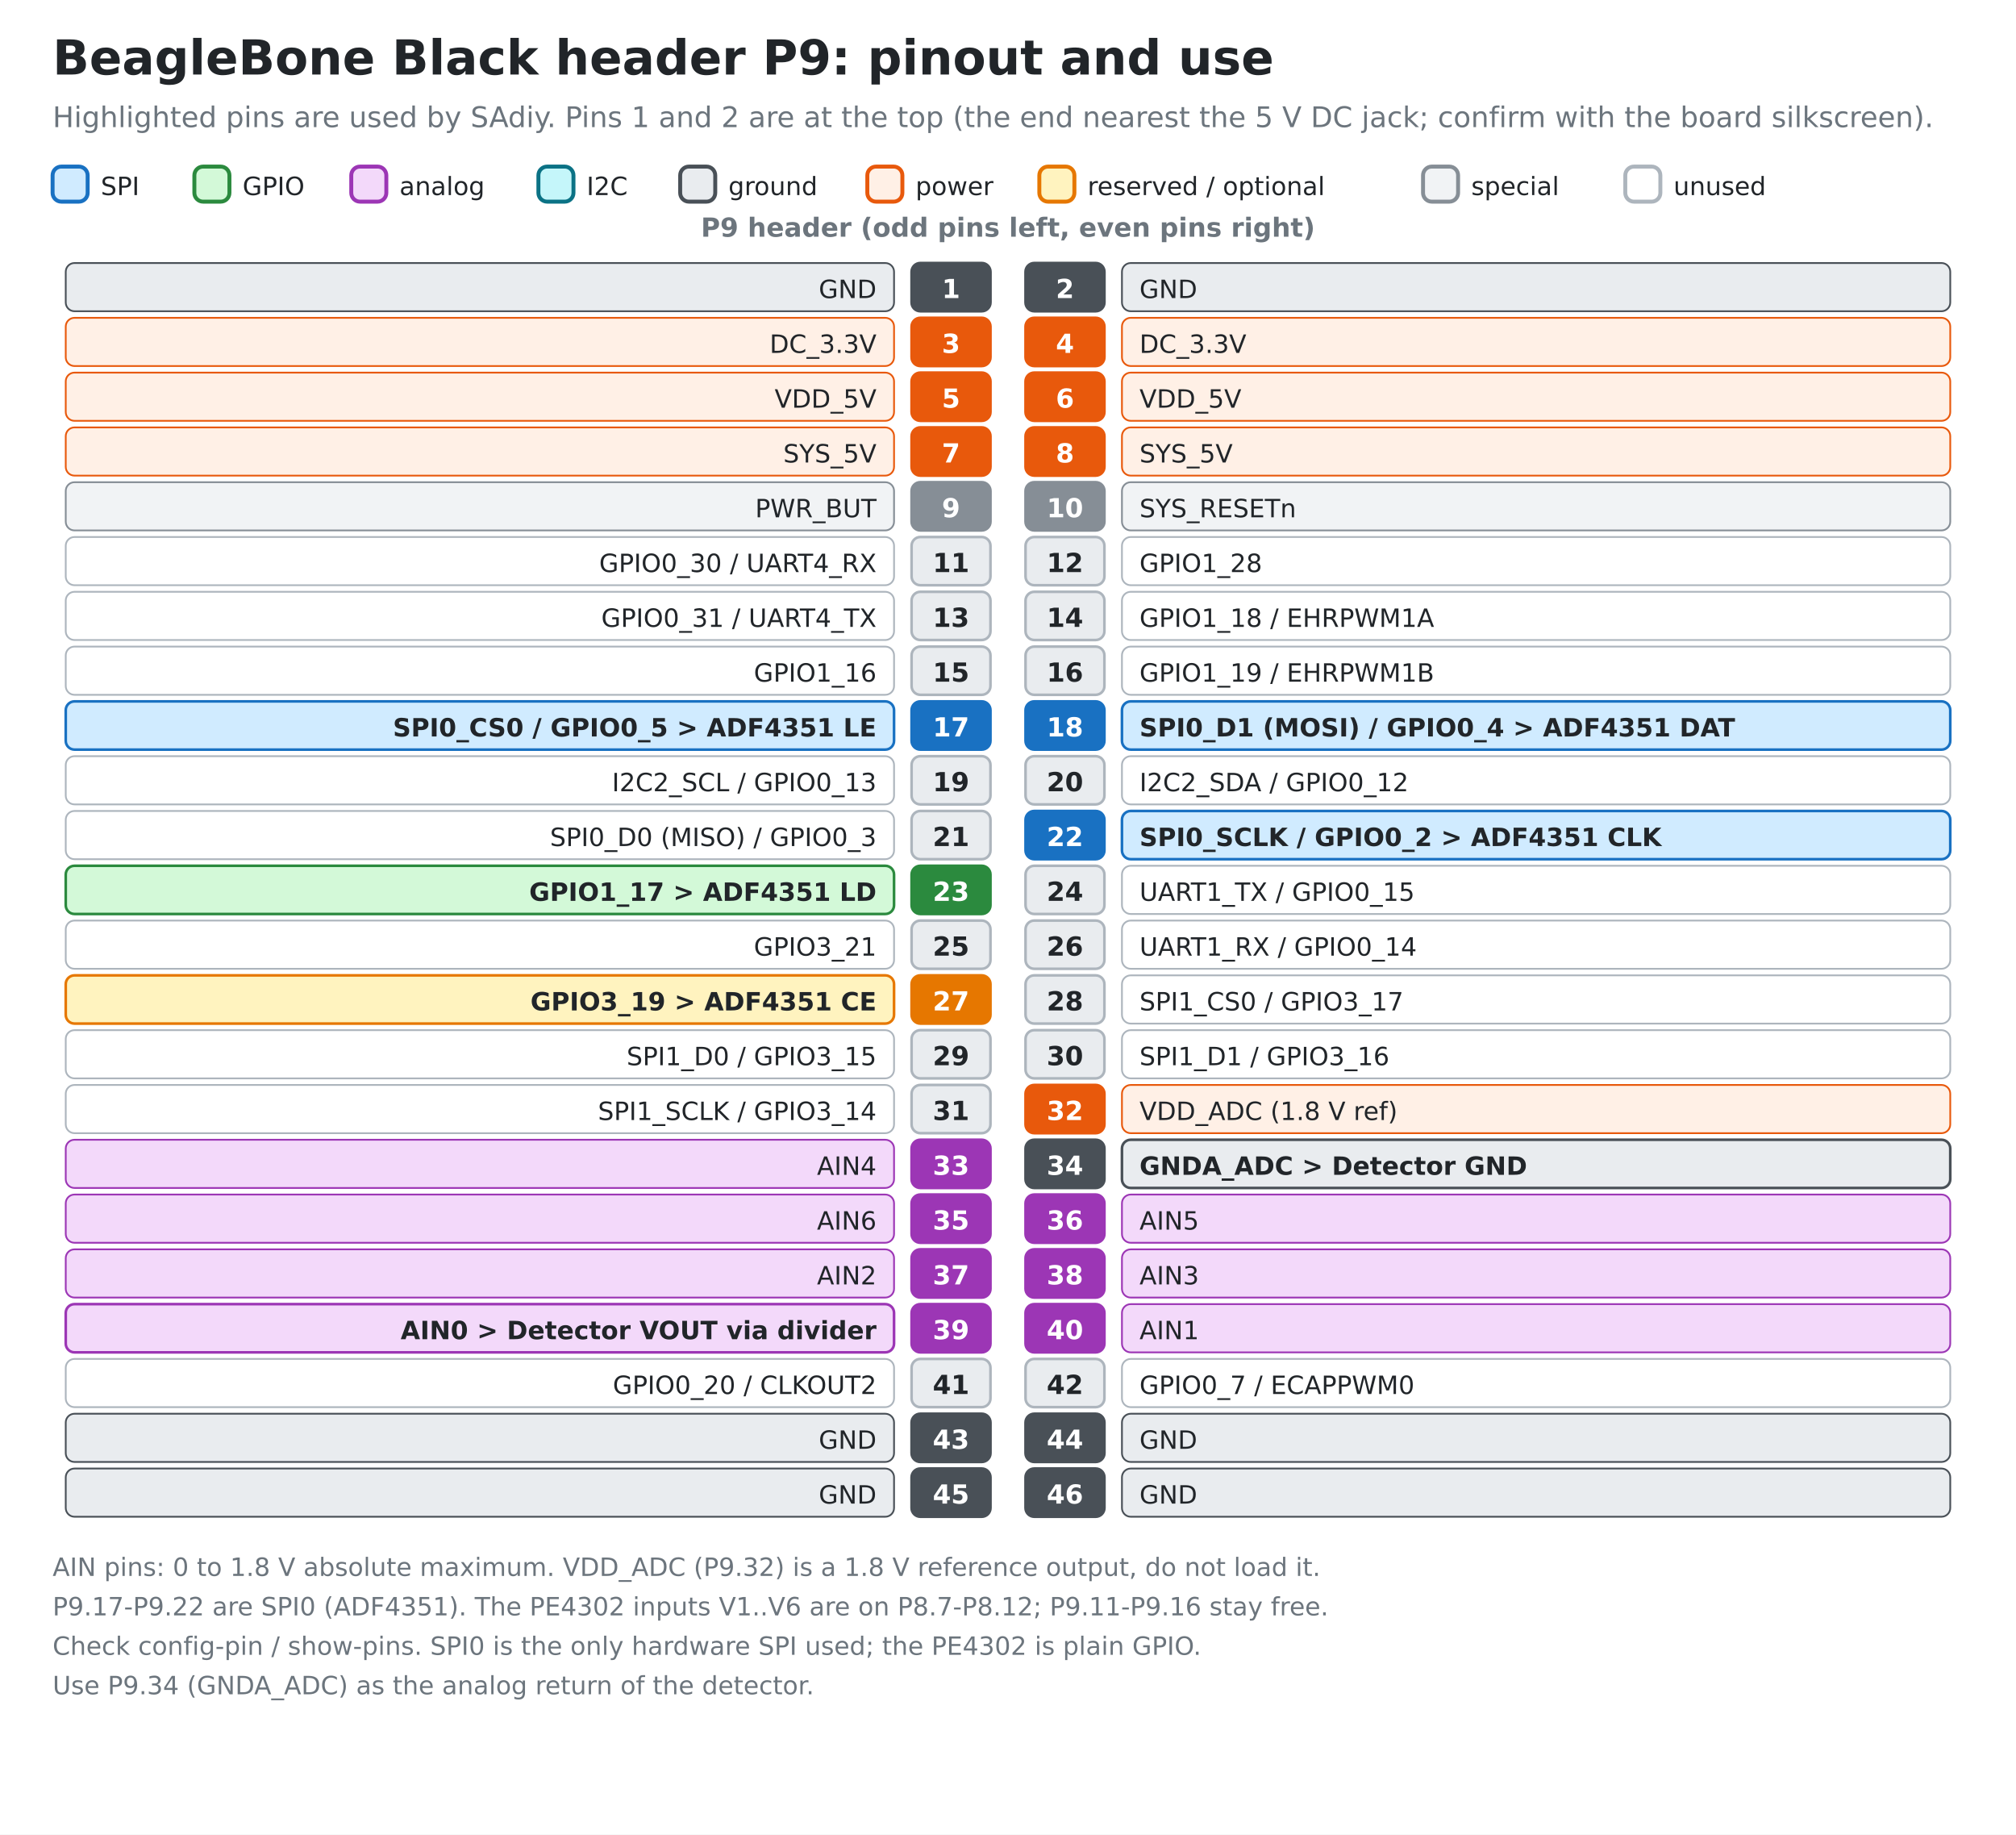
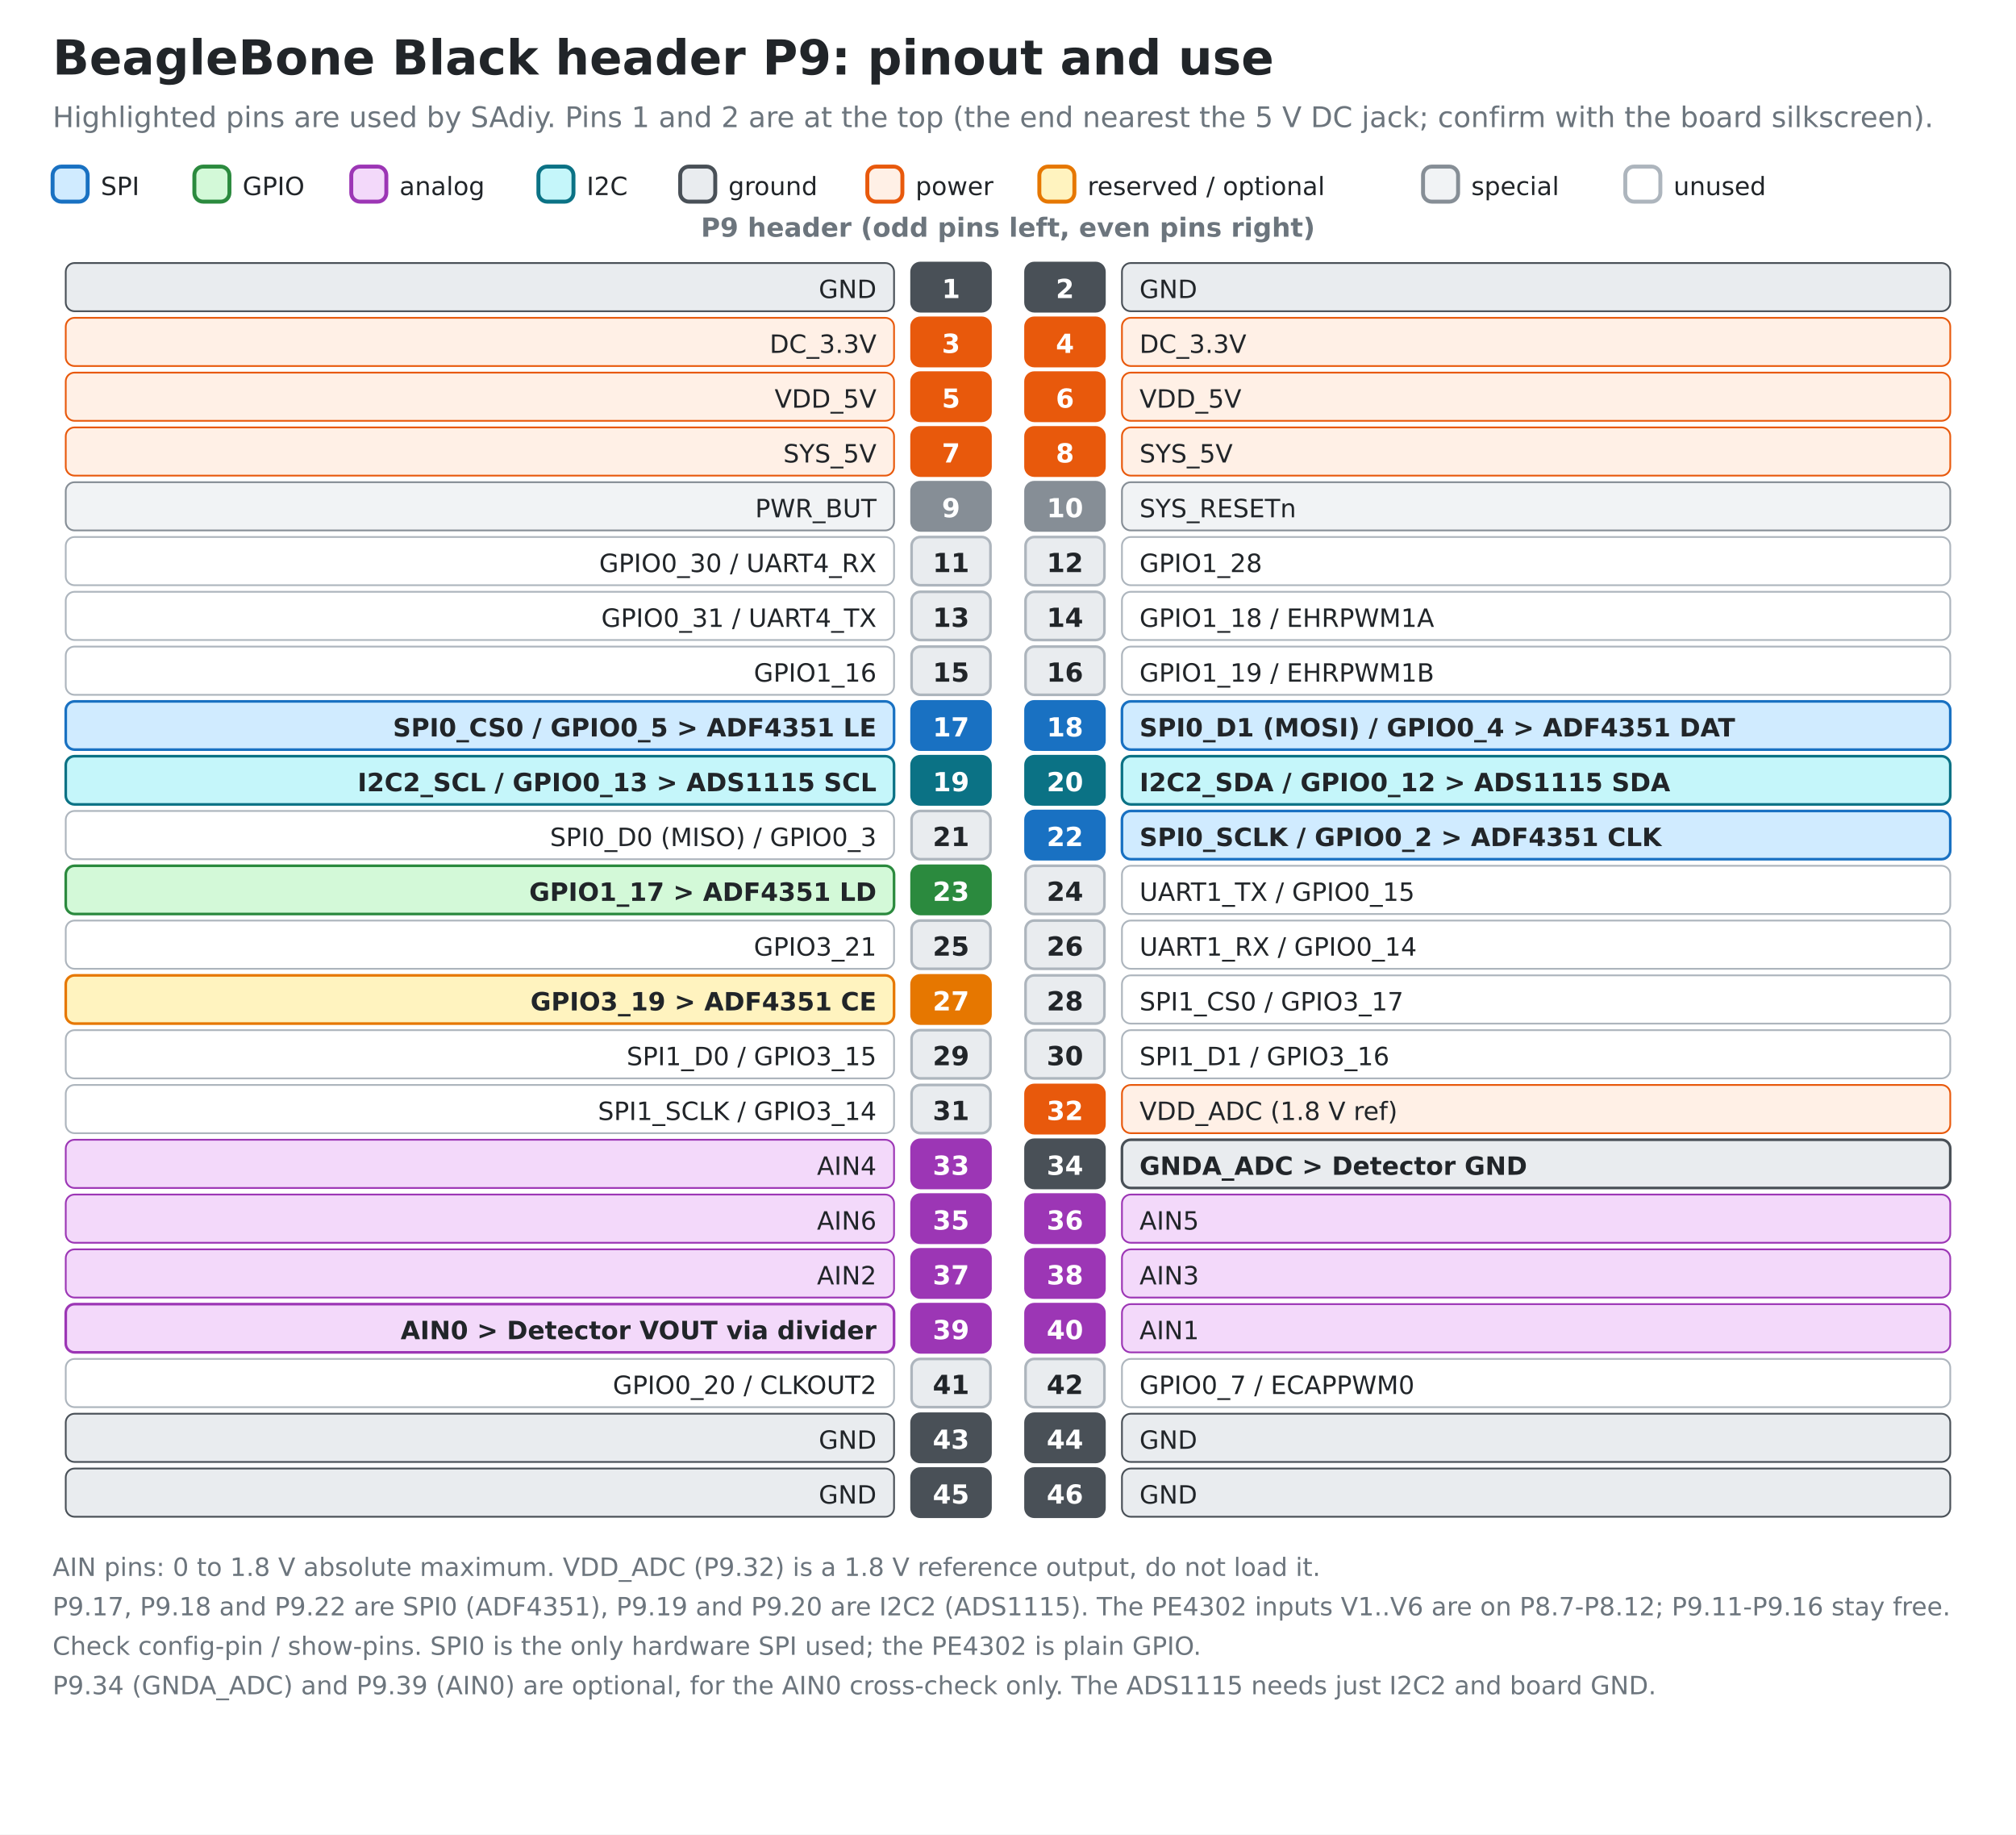
<svg xmlns="http://www.w3.org/2000/svg" width="920" height="837" viewBox="0 0 920 837">
  <defs />
  <rect x="0" y="0" width="920" height="837" fill="#ffffff" />
  <text x="24.0" y="34.0" font-family="DejaVu Sans, Arial, Helvetica, sans-serif" font-size="22" text-anchor="start" font-weight="bold" fill="#212529">BeagleBone Black header P9: pinout and use</text>
  <text x="24.0" y="58.0" font-family="DejaVu Sans, Arial, Helvetica, sans-serif" font-size="13" text-anchor="start" font-weight="normal" fill="#6c757d">Highlighted pins are used by SAdiy. Pins 1 and 2 are at the top (the end nearest the 5 V DC jack; confirm with the board silkscreen).</text>
  <rect x="24.0" y="76.0" width="16.0" height="16.0" rx="4" fill="#d0ebff" stroke="#1971c2" stroke-width="1.8" />
  <text x="46.0" y="89.0" font-family="DejaVu Sans, Arial, Helvetica, sans-serif" font-size="11.5" text-anchor="start" font-weight="normal" fill="#212529">SPI</text>
  <rect x="88.7" y="76.0" width="16.0" height="16.0" rx="4" fill="#d3f9d8" stroke="#2b8a3e" stroke-width="1.8" />
  <text x="110.7" y="89.0" font-family="DejaVu Sans, Arial, Helvetica, sans-serif" font-size="11.5" text-anchor="start" font-weight="normal" fill="#212529">GPIO</text>
  <rect x="160.3" y="76.0" width="16.0" height="16.0" rx="4" fill="#f3d9fa" stroke="#9c36b5" stroke-width="1.8" />
  <text x="182.3" y="89.0" font-family="DejaVu Sans, Arial, Helvetica, sans-serif" font-size="11.5" text-anchor="start" font-weight="normal" fill="#212529">analog</text>
  <rect x="245.7" y="76.0" width="16.0" height="16.0" rx="4" fill="#c5f6fa" stroke="#0b7285" stroke-width="1.8" />
  <text x="267.7" y="89.0" font-family="DejaVu Sans, Arial, Helvetica, sans-serif" font-size="11.5" text-anchor="start" font-weight="normal" fill="#212529">I2C</text>
  <rect x="310.4" y="76.0" width="16.0" height="16.0" rx="4" fill="#e9ecef" stroke="#495057" stroke-width="1.8" />
  <text x="332.4" y="89.0" font-family="DejaVu Sans, Arial, Helvetica, sans-serif" font-size="11.5" text-anchor="start" font-weight="normal" fill="#212529">ground</text>
  <rect x="395.8" y="76.0" width="16.0" height="16.0" rx="4" fill="#fff0e6" stroke="#e8590c" stroke-width="1.8" />
  <text x="417.8" y="89.0" font-family="DejaVu Sans, Arial, Helvetica, sans-serif" font-size="11.5" text-anchor="start" font-weight="normal" fill="#212529">power</text>
  <rect x="474.3" y="76.0" width="16.0" height="16.0" rx="4" fill="#fff3bf" stroke="#e67700" stroke-width="1.8" />
  <text x="496.3" y="89.0" font-family="DejaVu Sans, Arial, Helvetica, sans-serif" font-size="11.5" text-anchor="start" font-weight="normal" fill="#212529">reserved / optional</text>
  <rect x="649.4" y="76.0" width="16.0" height="16.0" rx="4" fill="#f1f3f5" stroke="#868e96" stroke-width="1.8" />
  <text x="671.4" y="89.0" font-family="DejaVu Sans, Arial, Helvetica, sans-serif" font-size="11.5" text-anchor="start" font-weight="normal" fill="#212529">special</text>
  <rect x="741.7" y="76.0" width="16.0" height="16.0" rx="4" fill="#ffffff" stroke="#adb5bd" stroke-width="1.8" />
  <text x="763.7" y="89.0" font-family="DejaVu Sans, Arial, Helvetica, sans-serif" font-size="11.5" text-anchor="start" font-weight="normal" fill="#212529">unused</text>
  <text x="460.0" y="108.0" font-family="DejaVu Sans, Arial, Helvetica, sans-serif" font-size="12" text-anchor="middle" font-weight="bold" fill="#6c757d">P9 header (odd pins left, even pins right)</text>
  <rect x="416.0" y="120.0" width="36.0" height="22.0" rx="4" fill="#495057" stroke="#495057" stroke-width="1.2" />
  <text x="434.0" y="136.0" font-family="DejaVu Sans, Arial, Helvetica, sans-serif" font-size="12" text-anchor="middle" font-weight="bold" fill="#ffffff">1</text>
  <rect x="30.0" y="120.0" width="378.0" height="22.0" rx="4" fill="#e9ecef" stroke="#495057" stroke-width="0.8" />
  <text x="400.0" y="136.0" font-family="DejaVu Sans, Arial, Helvetica, sans-serif" font-size="11.5" text-anchor="end" font-weight="normal" fill="#212529">GND</text>
  <rect x="468.0" y="120.0" width="36.0" height="22.0" rx="4" fill="#495057" stroke="#495057" stroke-width="1.2" />
  <text x="486.0" y="136.0" font-family="DejaVu Sans, Arial, Helvetica, sans-serif" font-size="12" text-anchor="middle" font-weight="bold" fill="#ffffff">2</text>
  <rect x="512.0" y="120.0" width="378.0" height="22.0" rx="4" fill="#e9ecef" stroke="#495057" stroke-width="0.8" />
  <text x="520.0" y="136.0" font-family="DejaVu Sans, Arial, Helvetica, sans-serif" font-size="11.5" text-anchor="start" font-weight="normal" fill="#212529">GND</text>
  <rect x="416.0" y="145.0" width="36.0" height="22.0" rx="4" fill="#e8590c" stroke="#e8590c" stroke-width="1.2" />
  <text x="434.0" y="161.0" font-family="DejaVu Sans, Arial, Helvetica, sans-serif" font-size="12" text-anchor="middle" font-weight="bold" fill="#ffffff">3</text>
  <rect x="30.0" y="145.0" width="378.0" height="22.0" rx="4" fill="#fff0e6" stroke="#e8590c" stroke-width="0.8" />
  <text x="400.0" y="161.0" font-family="DejaVu Sans, Arial, Helvetica, sans-serif" font-size="11.5" text-anchor="end" font-weight="normal" fill="#212529">DC_3.3V</text>
  <rect x="468.0" y="145.0" width="36.0" height="22.0" rx="4" fill="#e8590c" stroke="#e8590c" stroke-width="1.2" />
  <text x="486.0" y="161.0" font-family="DejaVu Sans, Arial, Helvetica, sans-serif" font-size="12" text-anchor="middle" font-weight="bold" fill="#ffffff">4</text>
  <rect x="512.0" y="145.0" width="378.0" height="22.0" rx="4" fill="#fff0e6" stroke="#e8590c" stroke-width="0.8" />
  <text x="520.0" y="161.0" font-family="DejaVu Sans, Arial, Helvetica, sans-serif" font-size="11.5" text-anchor="start" font-weight="normal" fill="#212529">DC_3.3V</text>
  <rect x="416.0" y="170.0" width="36.0" height="22.0" rx="4" fill="#e8590c" stroke="#e8590c" stroke-width="1.2" />
  <text x="434.0" y="186.0" font-family="DejaVu Sans, Arial, Helvetica, sans-serif" font-size="12" text-anchor="middle" font-weight="bold" fill="#ffffff">5</text>
  <rect x="30.0" y="170.0" width="378.0" height="22.0" rx="4" fill="#fff0e6" stroke="#e8590c" stroke-width="0.8" />
  <text x="400.0" y="186.0" font-family="DejaVu Sans, Arial, Helvetica, sans-serif" font-size="11.5" text-anchor="end" font-weight="normal" fill="#212529">VDD_5V</text>
  <rect x="468.0" y="170.0" width="36.0" height="22.0" rx="4" fill="#e8590c" stroke="#e8590c" stroke-width="1.2" />
  <text x="486.0" y="186.0" font-family="DejaVu Sans, Arial, Helvetica, sans-serif" font-size="12" text-anchor="middle" font-weight="bold" fill="#ffffff">6</text>
  <rect x="512.0" y="170.0" width="378.0" height="22.0" rx="4" fill="#fff0e6" stroke="#e8590c" stroke-width="0.8" />
  <text x="520.0" y="186.0" font-family="DejaVu Sans, Arial, Helvetica, sans-serif" font-size="11.5" text-anchor="start" font-weight="normal" fill="#212529">VDD_5V</text>
  <rect x="416.0" y="195.0" width="36.0" height="22.0" rx="4" fill="#e8590c" stroke="#e8590c" stroke-width="1.2" />
  <text x="434.0" y="211.0" font-family="DejaVu Sans, Arial, Helvetica, sans-serif" font-size="12" text-anchor="middle" font-weight="bold" fill="#ffffff">7</text>
  <rect x="30.0" y="195.0" width="378.0" height="22.0" rx="4" fill="#fff0e6" stroke="#e8590c" stroke-width="0.8" />
  <text x="400.0" y="211.0" font-family="DejaVu Sans, Arial, Helvetica, sans-serif" font-size="11.5" text-anchor="end" font-weight="normal" fill="#212529">SYS_5V</text>
  <rect x="468.0" y="195.0" width="36.0" height="22.0" rx="4" fill="#e8590c" stroke="#e8590c" stroke-width="1.2" />
  <text x="486.0" y="211.0" font-family="DejaVu Sans, Arial, Helvetica, sans-serif" font-size="12" text-anchor="middle" font-weight="bold" fill="#ffffff">8</text>
  <rect x="512.0" y="195.0" width="378.0" height="22.0" rx="4" fill="#fff0e6" stroke="#e8590c" stroke-width="0.8" />
  <text x="520.0" y="211.0" font-family="DejaVu Sans, Arial, Helvetica, sans-serif" font-size="11.5" text-anchor="start" font-weight="normal" fill="#212529">SYS_5V</text>
  <rect x="416.0" y="220.0" width="36.0" height="22.0" rx="4" fill="#868e96" stroke="#868e96" stroke-width="1.2" />
  <text x="434.0" y="236.0" font-family="DejaVu Sans, Arial, Helvetica, sans-serif" font-size="12" text-anchor="middle" font-weight="bold" fill="#ffffff">9</text>
  <rect x="30.0" y="220.0" width="378.0" height="22.0" rx="4" fill="#f1f3f5" stroke="#868e96" stroke-width="0.8" />
  <text x="400.0" y="236.0" font-family="DejaVu Sans, Arial, Helvetica, sans-serif" font-size="11.5" text-anchor="end" font-weight="normal" fill="#212529">PWR_BUT</text>
  <rect x="468.0" y="220.0" width="36.0" height="22.0" rx="4" fill="#868e96" stroke="#868e96" stroke-width="1.2" />
  <text x="486.0" y="236.0" font-family="DejaVu Sans, Arial, Helvetica, sans-serif" font-size="12" text-anchor="middle" font-weight="bold" fill="#ffffff">10</text>
  <rect x="512.0" y="220.0" width="378.0" height="22.0" rx="4" fill="#f1f3f5" stroke="#868e96" stroke-width="0.8" />
  <text x="520.0" y="236.0" font-family="DejaVu Sans, Arial, Helvetica, sans-serif" font-size="11.5" text-anchor="start" font-weight="normal" fill="#212529">SYS_RESETn</text>
  <rect x="416.0" y="245.0" width="36.0" height="22.0" rx="4" fill="#e9ecef" stroke="#adb5bd" stroke-width="1.2" />
  <text x="434.0" y="261.0" font-family="DejaVu Sans, Arial, Helvetica, sans-serif" font-size="12" text-anchor="middle" font-weight="bold" fill="#212529">11</text>
  <rect x="30.0" y="245.0" width="378.0" height="22.0" rx="4" fill="#ffffff" stroke="#adb5bd" stroke-width="0.8" />
  <text x="400.0" y="261.0" font-family="DejaVu Sans, Arial, Helvetica, sans-serif" font-size="11.5" text-anchor="end" font-weight="normal" fill="#212529">GPIO0_30 / UART4_RX</text>
  <rect x="468.0" y="245.0" width="36.0" height="22.0" rx="4" fill="#e9ecef" stroke="#adb5bd" stroke-width="1.2" />
  <text x="486.0" y="261.0" font-family="DejaVu Sans, Arial, Helvetica, sans-serif" font-size="12" text-anchor="middle" font-weight="bold" fill="#212529">12</text>
  <rect x="512.0" y="245.0" width="378.0" height="22.0" rx="4" fill="#ffffff" stroke="#adb5bd" stroke-width="0.8" />
  <text x="520.0" y="261.0" font-family="DejaVu Sans, Arial, Helvetica, sans-serif" font-size="11.5" text-anchor="start" font-weight="normal" fill="#212529">GPIO1_28</text>
  <rect x="416.0" y="270.0" width="36.0" height="22.0" rx="4" fill="#e9ecef" stroke="#adb5bd" stroke-width="1.2" />
  <text x="434.0" y="286.0" font-family="DejaVu Sans, Arial, Helvetica, sans-serif" font-size="12" text-anchor="middle" font-weight="bold" fill="#212529">13</text>
  <rect x="30.0" y="270.0" width="378.0" height="22.0" rx="4" fill="#ffffff" stroke="#adb5bd" stroke-width="0.8" />
  <text x="400.0" y="286.0" font-family="DejaVu Sans, Arial, Helvetica, sans-serif" font-size="11.5" text-anchor="end" font-weight="normal" fill="#212529">GPIO0_31 / UART4_TX</text>
  <rect x="468.0" y="270.0" width="36.0" height="22.0" rx="4" fill="#e9ecef" stroke="#adb5bd" stroke-width="1.2" />
  <text x="486.0" y="286.0" font-family="DejaVu Sans, Arial, Helvetica, sans-serif" font-size="12" text-anchor="middle" font-weight="bold" fill="#212529">14</text>
  <rect x="512.0" y="270.0" width="378.0" height="22.0" rx="4" fill="#ffffff" stroke="#adb5bd" stroke-width="0.8" />
  <text x="520.0" y="286.0" font-family="DejaVu Sans, Arial, Helvetica, sans-serif" font-size="11.5" text-anchor="start" font-weight="normal" fill="#212529">GPIO1_18 / EHRPWM1A</text>
  <rect x="416.0" y="295.0" width="36.0" height="22.0" rx="4" fill="#e9ecef" stroke="#adb5bd" stroke-width="1.2" />
  <text x="434.0" y="311.0" font-family="DejaVu Sans, Arial, Helvetica, sans-serif" font-size="12" text-anchor="middle" font-weight="bold" fill="#212529">15</text>
  <rect x="30.0" y="295.0" width="378.0" height="22.0" rx="4" fill="#ffffff" stroke="#adb5bd" stroke-width="0.8" />
  <text x="400.0" y="311.0" font-family="DejaVu Sans, Arial, Helvetica, sans-serif" font-size="11.5" text-anchor="end" font-weight="normal" fill="#212529">GPIO1_16</text>
  <rect x="468.0" y="295.0" width="36.0" height="22.0" rx="4" fill="#e9ecef" stroke="#adb5bd" stroke-width="1.2" />
  <text x="486.0" y="311.0" font-family="DejaVu Sans, Arial, Helvetica, sans-serif" font-size="12" text-anchor="middle" font-weight="bold" fill="#212529">16</text>
  <rect x="512.0" y="295.0" width="378.0" height="22.0" rx="4" fill="#ffffff" stroke="#adb5bd" stroke-width="0.8" />
  <text x="520.0" y="311.0" font-family="DejaVu Sans, Arial, Helvetica, sans-serif" font-size="11.5" text-anchor="start" font-weight="normal" fill="#212529">GPIO1_19 / EHRPWM1B</text>
  <rect x="416.0" y="320.0" width="36.0" height="22.0" rx="4" fill="#1971c2" stroke="#1971c2" stroke-width="1.2" />
  <text x="434.0" y="336.0" font-family="DejaVu Sans, Arial, Helvetica, sans-serif" font-size="12" text-anchor="middle" font-weight="bold" fill="#ffffff">17</text>
  <rect x="30.0" y="320.0" width="378.0" height="22.0" rx="4" fill="#d0ebff" stroke="#1971c2" stroke-width="1.2" />
  <text x="400.0" y="336.0" font-family="DejaVu Sans, Arial, Helvetica, sans-serif" font-size="11.5" text-anchor="end" font-weight="bold" fill="#212529">SPI0_CS0 / GPIO0_5   &gt;   ADF4351 LE</text>
  <rect x="468.0" y="320.0" width="36.0" height="22.0" rx="4" fill="#1971c2" stroke="#1971c2" stroke-width="1.2" />
  <text x="486.0" y="336.0" font-family="DejaVu Sans, Arial, Helvetica, sans-serif" font-size="12" text-anchor="middle" font-weight="bold" fill="#ffffff">18</text>
  <rect x="512.0" y="320.0" width="378.0" height="22.0" rx="4" fill="#d0ebff" stroke="#1971c2" stroke-width="1.2" />
  <text x="520.0" y="336.0" font-family="DejaVu Sans, Arial, Helvetica, sans-serif" font-size="11.5" text-anchor="start" font-weight="bold" fill="#212529">SPI0_D1 (MOSI) / GPIO0_4   &gt;   ADF4351 DAT</text>
-   <rect x="416.0" y="345.0" width="36.0" height="22.0" rx="4" fill="#e9ecef" stroke="#adb5bd" stroke-width="1.2" />
-   <text x="434.0" y="361.0" font-family="DejaVu Sans, Arial, Helvetica, sans-serif" font-size="12" text-anchor="middle" font-weight="bold" fill="#212529">19</text>
-   <rect x="30.0" y="345.0" width="378.0" height="22.0" rx="4" fill="#ffffff" stroke="#adb5bd" stroke-width="0.8" />
-   <text x="400.0" y="361.0" font-family="DejaVu Sans, Arial, Helvetica, sans-serif" font-size="11.5" text-anchor="end" font-weight="normal" fill="#212529">I2C2_SCL / GPIO0_13</text>
-   <rect x="468.0" y="345.0" width="36.0" height="22.0" rx="4" fill="#e9ecef" stroke="#adb5bd" stroke-width="1.2" />
-   <text x="486.0" y="361.0" font-family="DejaVu Sans, Arial, Helvetica, sans-serif" font-size="12" text-anchor="middle" font-weight="bold" fill="#212529">20</text>
-   <rect x="512.0" y="345.0" width="378.0" height="22.0" rx="4" fill="#ffffff" stroke="#adb5bd" stroke-width="0.8" />
-   <text x="520.0" y="361.0" font-family="DejaVu Sans, Arial, Helvetica, sans-serif" font-size="11.5" text-anchor="start" font-weight="normal" fill="#212529">I2C2_SDA / GPIO0_12</text>
+   <rect x="416.0" y="345.0" width="36.0" height="22.0" rx="4" fill="#0b7285" stroke="#0b7285" stroke-width="1.2" />
+   <text x="434.0" y="361.0" font-family="DejaVu Sans, Arial, Helvetica, sans-serif" font-size="12" text-anchor="middle" font-weight="bold" fill="#ffffff">19</text>
+   <rect x="30.0" y="345.0" width="378.0" height="22.0" rx="4" fill="#c5f6fa" stroke="#0b7285" stroke-width="1.2" />
+   <text x="400.0" y="361.0" font-family="DejaVu Sans, Arial, Helvetica, sans-serif" font-size="11.5" text-anchor="end" font-weight="bold" fill="#212529">I2C2_SCL / GPIO0_13   &gt;   ADS1115 SCL</text>
+   <rect x="468.0" y="345.0" width="36.0" height="22.0" rx="4" fill="#0b7285" stroke="#0b7285" stroke-width="1.2" />
+   <text x="486.0" y="361.0" font-family="DejaVu Sans, Arial, Helvetica, sans-serif" font-size="12" text-anchor="middle" font-weight="bold" fill="#ffffff">20</text>
+   <rect x="512.0" y="345.0" width="378.0" height="22.0" rx="4" fill="#c5f6fa" stroke="#0b7285" stroke-width="1.2" />
+   <text x="520.0" y="361.0" font-family="DejaVu Sans, Arial, Helvetica, sans-serif" font-size="11.5" text-anchor="start" font-weight="bold" fill="#212529">I2C2_SDA / GPIO0_12   &gt;   ADS1115 SDA</text>
  <rect x="416.0" y="370.0" width="36.0" height="22.0" rx="4" fill="#e9ecef" stroke="#adb5bd" stroke-width="1.2" />
  <text x="434.0" y="386.0" font-family="DejaVu Sans, Arial, Helvetica, sans-serif" font-size="12" text-anchor="middle" font-weight="bold" fill="#212529">21</text>
  <rect x="30.0" y="370.0" width="378.0" height="22.0" rx="4" fill="#ffffff" stroke="#adb5bd" stroke-width="0.8" />
  <text x="400.0" y="386.0" font-family="DejaVu Sans, Arial, Helvetica, sans-serif" font-size="11.5" text-anchor="end" font-weight="normal" fill="#212529">SPI0_D0 (MISO) / GPIO0_3</text>
  <rect x="468.0" y="370.0" width="36.0" height="22.0" rx="4" fill="#1971c2" stroke="#1971c2" stroke-width="1.2" />
  <text x="486.0" y="386.0" font-family="DejaVu Sans, Arial, Helvetica, sans-serif" font-size="12" text-anchor="middle" font-weight="bold" fill="#ffffff">22</text>
  <rect x="512.0" y="370.0" width="378.0" height="22.0" rx="4" fill="#d0ebff" stroke="#1971c2" stroke-width="1.2" />
  <text x="520.0" y="386.0" font-family="DejaVu Sans, Arial, Helvetica, sans-serif" font-size="11.5" text-anchor="start" font-weight="bold" fill="#212529">SPI0_SCLK / GPIO0_2   &gt;   ADF4351 CLK</text>
  <rect x="416.0" y="395.0" width="36.0" height="22.0" rx="4" fill="#2b8a3e" stroke="#2b8a3e" stroke-width="1.2" />
  <text x="434.0" y="411.0" font-family="DejaVu Sans, Arial, Helvetica, sans-serif" font-size="12" text-anchor="middle" font-weight="bold" fill="#ffffff">23</text>
  <rect x="30.0" y="395.0" width="378.0" height="22.0" rx="4" fill="#d3f9d8" stroke="#2b8a3e" stroke-width="1.2" />
  <text x="400.0" y="411.0" font-family="DejaVu Sans, Arial, Helvetica, sans-serif" font-size="11.5" text-anchor="end" font-weight="bold" fill="#212529">GPIO1_17   &gt;   ADF4351 LD</text>
  <rect x="468.0" y="395.0" width="36.0" height="22.0" rx="4" fill="#e9ecef" stroke="#adb5bd" stroke-width="1.2" />
  <text x="486.0" y="411.0" font-family="DejaVu Sans, Arial, Helvetica, sans-serif" font-size="12" text-anchor="middle" font-weight="bold" fill="#212529">24</text>
  <rect x="512.0" y="395.0" width="378.0" height="22.0" rx="4" fill="#ffffff" stroke="#adb5bd" stroke-width="0.8" />
  <text x="520.0" y="411.0" font-family="DejaVu Sans, Arial, Helvetica, sans-serif" font-size="11.5" text-anchor="start" font-weight="normal" fill="#212529">UART1_TX / GPIO0_15</text>
  <rect x="416.0" y="420.0" width="36.0" height="22.0" rx="4" fill="#e9ecef" stroke="#adb5bd" stroke-width="1.2" />
  <text x="434.0" y="436.0" font-family="DejaVu Sans, Arial, Helvetica, sans-serif" font-size="12" text-anchor="middle" font-weight="bold" fill="#212529">25</text>
  <rect x="30.0" y="420.0" width="378.0" height="22.0" rx="4" fill="#ffffff" stroke="#adb5bd" stroke-width="0.8" />
  <text x="400.0" y="436.0" font-family="DejaVu Sans, Arial, Helvetica, sans-serif" font-size="11.5" text-anchor="end" font-weight="normal" fill="#212529">GPIO3_21</text>
  <rect x="468.0" y="420.0" width="36.0" height="22.0" rx="4" fill="#e9ecef" stroke="#adb5bd" stroke-width="1.2" />
  <text x="486.0" y="436.0" font-family="DejaVu Sans, Arial, Helvetica, sans-serif" font-size="12" text-anchor="middle" font-weight="bold" fill="#212529">26</text>
  <rect x="512.0" y="420.0" width="378.0" height="22.0" rx="4" fill="#ffffff" stroke="#adb5bd" stroke-width="0.8" />
  <text x="520.0" y="436.0" font-family="DejaVu Sans, Arial, Helvetica, sans-serif" font-size="11.5" text-anchor="start" font-weight="normal" fill="#212529">UART1_RX / GPIO0_14</text>
  <rect x="416.0" y="445.0" width="36.0" height="22.0" rx="4" fill="#e67700" stroke="#e67700" stroke-width="1.2" />
  <text x="434.0" y="461.0" font-family="DejaVu Sans, Arial, Helvetica, sans-serif" font-size="12" text-anchor="middle" font-weight="bold" fill="#ffffff">27</text>
  <rect x="30.0" y="445.0" width="378.0" height="22.0" rx="4" fill="#fff3bf" stroke="#e67700" stroke-width="1.2" />
  <text x="400.0" y="461.0" font-family="DejaVu Sans, Arial, Helvetica, sans-serif" font-size="11.5" text-anchor="end" font-weight="bold" fill="#212529">GPIO3_19   &gt;   ADF4351 CE</text>
  <rect x="468.0" y="445.0" width="36.0" height="22.0" rx="4" fill="#e9ecef" stroke="#adb5bd" stroke-width="1.2" />
  <text x="486.0" y="461.0" font-family="DejaVu Sans, Arial, Helvetica, sans-serif" font-size="12" text-anchor="middle" font-weight="bold" fill="#212529">28</text>
  <rect x="512.0" y="445.0" width="378.0" height="22.0" rx="4" fill="#ffffff" stroke="#adb5bd" stroke-width="0.8" />
  <text x="520.0" y="461.0" font-family="DejaVu Sans, Arial, Helvetica, sans-serif" font-size="11.5" text-anchor="start" font-weight="normal" fill="#212529">SPI1_CS0 / GPIO3_17</text>
  <rect x="416.0" y="470.0" width="36.0" height="22.0" rx="4" fill="#e9ecef" stroke="#adb5bd" stroke-width="1.2" />
  <text x="434.0" y="486.0" font-family="DejaVu Sans, Arial, Helvetica, sans-serif" font-size="12" text-anchor="middle" font-weight="bold" fill="#212529">29</text>
  <rect x="30.0" y="470.0" width="378.0" height="22.0" rx="4" fill="#ffffff" stroke="#adb5bd" stroke-width="0.8" />
  <text x="400.0" y="486.0" font-family="DejaVu Sans, Arial, Helvetica, sans-serif" font-size="11.5" text-anchor="end" font-weight="normal" fill="#212529">SPI1_D0 / GPIO3_15</text>
  <rect x="468.0" y="470.0" width="36.0" height="22.0" rx="4" fill="#e9ecef" stroke="#adb5bd" stroke-width="1.2" />
  <text x="486.0" y="486.0" font-family="DejaVu Sans, Arial, Helvetica, sans-serif" font-size="12" text-anchor="middle" font-weight="bold" fill="#212529">30</text>
  <rect x="512.0" y="470.0" width="378.0" height="22.0" rx="4" fill="#ffffff" stroke="#adb5bd" stroke-width="0.8" />
  <text x="520.0" y="486.0" font-family="DejaVu Sans, Arial, Helvetica, sans-serif" font-size="11.5" text-anchor="start" font-weight="normal" fill="#212529">SPI1_D1 / GPIO3_16</text>
  <rect x="416.0" y="495.0" width="36.0" height="22.0" rx="4" fill="#e9ecef" stroke="#adb5bd" stroke-width="1.2" />
  <text x="434.0" y="511.0" font-family="DejaVu Sans, Arial, Helvetica, sans-serif" font-size="12" text-anchor="middle" font-weight="bold" fill="#212529">31</text>
  <rect x="30.0" y="495.0" width="378.0" height="22.0" rx="4" fill="#ffffff" stroke="#adb5bd" stroke-width="0.8" />
  <text x="400.0" y="511.0" font-family="DejaVu Sans, Arial, Helvetica, sans-serif" font-size="11.5" text-anchor="end" font-weight="normal" fill="#212529">SPI1_SCLK / GPIO3_14</text>
  <rect x="468.0" y="495.0" width="36.0" height="22.0" rx="4" fill="#e8590c" stroke="#e8590c" stroke-width="1.2" />
  <text x="486.0" y="511.0" font-family="DejaVu Sans, Arial, Helvetica, sans-serif" font-size="12" text-anchor="middle" font-weight="bold" fill="#ffffff">32</text>
  <rect x="512.0" y="495.0" width="378.0" height="22.0" rx="4" fill="#fff0e6" stroke="#e8590c" stroke-width="0.8" />
  <text x="520.0" y="511.0" font-family="DejaVu Sans, Arial, Helvetica, sans-serif" font-size="11.5" text-anchor="start" font-weight="normal" fill="#212529">VDD_ADC (1.8 V ref)</text>
  <rect x="416.0" y="520.0" width="36.0" height="22.0" rx="4" fill="#9c36b5" stroke="#9c36b5" stroke-width="1.2" />
  <text x="434.0" y="536.0" font-family="DejaVu Sans, Arial, Helvetica, sans-serif" font-size="12" text-anchor="middle" font-weight="bold" fill="#ffffff">33</text>
  <rect x="30.0" y="520.0" width="378.0" height="22.0" rx="4" fill="#f3d9fa" stroke="#9c36b5" stroke-width="0.8" />
  <text x="400.0" y="536.0" font-family="DejaVu Sans, Arial, Helvetica, sans-serif" font-size="11.5" text-anchor="end" font-weight="normal" fill="#212529">AIN4</text>
  <rect x="468.0" y="520.0" width="36.0" height="22.0" rx="4" fill="#495057" stroke="#495057" stroke-width="1.2" />
  <text x="486.0" y="536.0" font-family="DejaVu Sans, Arial, Helvetica, sans-serif" font-size="12" text-anchor="middle" font-weight="bold" fill="#ffffff">34</text>
  <rect x="512.0" y="520.0" width="378.0" height="22.0" rx="4" fill="#e9ecef" stroke="#495057" stroke-width="1.2" />
  <text x="520.0" y="536.0" font-family="DejaVu Sans, Arial, Helvetica, sans-serif" font-size="11.5" text-anchor="start" font-weight="bold" fill="#212529">GNDA_ADC   &gt;   Detector GND</text>
  <rect x="416.0" y="545.0" width="36.0" height="22.0" rx="4" fill="#9c36b5" stroke="#9c36b5" stroke-width="1.2" />
  <text x="434.0" y="561.0" font-family="DejaVu Sans, Arial, Helvetica, sans-serif" font-size="12" text-anchor="middle" font-weight="bold" fill="#ffffff">35</text>
  <rect x="30.0" y="545.0" width="378.0" height="22.0" rx="4" fill="#f3d9fa" stroke="#9c36b5" stroke-width="0.8" />
  <text x="400.0" y="561.0" font-family="DejaVu Sans, Arial, Helvetica, sans-serif" font-size="11.5" text-anchor="end" font-weight="normal" fill="#212529">AIN6</text>
  <rect x="468.0" y="545.0" width="36.0" height="22.0" rx="4" fill="#9c36b5" stroke="#9c36b5" stroke-width="1.2" />
  <text x="486.0" y="561.0" font-family="DejaVu Sans, Arial, Helvetica, sans-serif" font-size="12" text-anchor="middle" font-weight="bold" fill="#ffffff">36</text>
  <rect x="512.0" y="545.0" width="378.0" height="22.0" rx="4" fill="#f3d9fa" stroke="#9c36b5" stroke-width="0.8" />
  <text x="520.0" y="561.0" font-family="DejaVu Sans, Arial, Helvetica, sans-serif" font-size="11.5" text-anchor="start" font-weight="normal" fill="#212529">AIN5</text>
  <rect x="416.0" y="570.0" width="36.0" height="22.0" rx="4" fill="#9c36b5" stroke="#9c36b5" stroke-width="1.2" />
  <text x="434.0" y="586.0" font-family="DejaVu Sans, Arial, Helvetica, sans-serif" font-size="12" text-anchor="middle" font-weight="bold" fill="#ffffff">37</text>
  <rect x="30.0" y="570.0" width="378.0" height="22.0" rx="4" fill="#f3d9fa" stroke="#9c36b5" stroke-width="0.8" />
  <text x="400.0" y="586.0" font-family="DejaVu Sans, Arial, Helvetica, sans-serif" font-size="11.5" text-anchor="end" font-weight="normal" fill="#212529">AIN2</text>
  <rect x="468.0" y="570.0" width="36.0" height="22.0" rx="4" fill="#9c36b5" stroke="#9c36b5" stroke-width="1.2" />
  <text x="486.0" y="586.0" font-family="DejaVu Sans, Arial, Helvetica, sans-serif" font-size="12" text-anchor="middle" font-weight="bold" fill="#ffffff">38</text>
  <rect x="512.0" y="570.0" width="378.0" height="22.0" rx="4" fill="#f3d9fa" stroke="#9c36b5" stroke-width="0.8" />
  <text x="520.0" y="586.0" font-family="DejaVu Sans, Arial, Helvetica, sans-serif" font-size="11.5" text-anchor="start" font-weight="normal" fill="#212529">AIN3</text>
  <rect x="416.0" y="595.0" width="36.0" height="22.0" rx="4" fill="#9c36b5" stroke="#9c36b5" stroke-width="1.2" />
  <text x="434.0" y="611.0" font-family="DejaVu Sans, Arial, Helvetica, sans-serif" font-size="12" text-anchor="middle" font-weight="bold" fill="#ffffff">39</text>
  <rect x="30.0" y="595.0" width="378.0" height="22.0" rx="4" fill="#f3d9fa" stroke="#9c36b5" stroke-width="1.2" />
  <text x="400.0" y="611.0" font-family="DejaVu Sans, Arial, Helvetica, sans-serif" font-size="11.5" text-anchor="end" font-weight="bold" fill="#212529">AIN0   &gt;   Detector VOUT via divider</text>
  <rect x="468.0" y="595.0" width="36.0" height="22.0" rx="4" fill="#9c36b5" stroke="#9c36b5" stroke-width="1.2" />
  <text x="486.0" y="611.0" font-family="DejaVu Sans, Arial, Helvetica, sans-serif" font-size="12" text-anchor="middle" font-weight="bold" fill="#ffffff">40</text>
  <rect x="512.0" y="595.0" width="378.0" height="22.0" rx="4" fill="#f3d9fa" stroke="#9c36b5" stroke-width="0.8" />
  <text x="520.0" y="611.0" font-family="DejaVu Sans, Arial, Helvetica, sans-serif" font-size="11.5" text-anchor="start" font-weight="normal" fill="#212529">AIN1</text>
  <rect x="416.0" y="620.0" width="36.0" height="22.0" rx="4" fill="#e9ecef" stroke="#adb5bd" stroke-width="1.2" />
  <text x="434.0" y="636.0" font-family="DejaVu Sans, Arial, Helvetica, sans-serif" font-size="12" text-anchor="middle" font-weight="bold" fill="#212529">41</text>
  <rect x="30.0" y="620.0" width="378.0" height="22.0" rx="4" fill="#ffffff" stroke="#adb5bd" stroke-width="0.8" />
  <text x="400.0" y="636.0" font-family="DejaVu Sans, Arial, Helvetica, sans-serif" font-size="11.5" text-anchor="end" font-weight="normal" fill="#212529">GPIO0_20 / CLKOUT2</text>
  <rect x="468.0" y="620.0" width="36.0" height="22.0" rx="4" fill="#e9ecef" stroke="#adb5bd" stroke-width="1.2" />
  <text x="486.0" y="636.0" font-family="DejaVu Sans, Arial, Helvetica, sans-serif" font-size="12" text-anchor="middle" font-weight="bold" fill="#212529">42</text>
  <rect x="512.0" y="620.0" width="378.0" height="22.0" rx="4" fill="#ffffff" stroke="#adb5bd" stroke-width="0.8" />
  <text x="520.0" y="636.0" font-family="DejaVu Sans, Arial, Helvetica, sans-serif" font-size="11.5" text-anchor="start" font-weight="normal" fill="#212529">GPIO0_7 / ECAPPWM0</text>
  <rect x="416.0" y="645.0" width="36.0" height="22.0" rx="4" fill="#495057" stroke="#495057" stroke-width="1.2" />
  <text x="434.0" y="661.0" font-family="DejaVu Sans, Arial, Helvetica, sans-serif" font-size="12" text-anchor="middle" font-weight="bold" fill="#ffffff">43</text>
  <rect x="30.0" y="645.0" width="378.0" height="22.0" rx="4" fill="#e9ecef" stroke="#495057" stroke-width="0.8" />
  <text x="400.0" y="661.0" font-family="DejaVu Sans, Arial, Helvetica, sans-serif" font-size="11.5" text-anchor="end" font-weight="normal" fill="#212529">GND</text>
  <rect x="468.0" y="645.0" width="36.0" height="22.0" rx="4" fill="#495057" stroke="#495057" stroke-width="1.2" />
  <text x="486.0" y="661.0" font-family="DejaVu Sans, Arial, Helvetica, sans-serif" font-size="12" text-anchor="middle" font-weight="bold" fill="#ffffff">44</text>
  <rect x="512.0" y="645.0" width="378.0" height="22.0" rx="4" fill="#e9ecef" stroke="#495057" stroke-width="0.8" />
  <text x="520.0" y="661.0" font-family="DejaVu Sans, Arial, Helvetica, sans-serif" font-size="11.5" text-anchor="start" font-weight="normal" fill="#212529">GND</text>
  <rect x="416.0" y="670.0" width="36.0" height="22.0" rx="4" fill="#495057" stroke="#495057" stroke-width="1.2" />
  <text x="434.0" y="686.0" font-family="DejaVu Sans, Arial, Helvetica, sans-serif" font-size="12" text-anchor="middle" font-weight="bold" fill="#ffffff">45</text>
  <rect x="30.0" y="670.0" width="378.0" height="22.0" rx="4" fill="#e9ecef" stroke="#495057" stroke-width="0.8" />
  <text x="400.0" y="686.0" font-family="DejaVu Sans, Arial, Helvetica, sans-serif" font-size="11.5" text-anchor="end" font-weight="normal" fill="#212529">GND</text>
  <rect x="468.0" y="670.0" width="36.0" height="22.0" rx="4" fill="#495057" stroke="#495057" stroke-width="1.2" />
  <text x="486.0" y="686.0" font-family="DejaVu Sans, Arial, Helvetica, sans-serif" font-size="12" text-anchor="middle" font-weight="bold" fill="#ffffff">46</text>
  <rect x="512.0" y="670.0" width="378.0" height="22.0" rx="4" fill="#e9ecef" stroke="#495057" stroke-width="0.8" />
  <text x="520.0" y="686.0" font-family="DejaVu Sans, Arial, Helvetica, sans-serif" font-size="11.5" text-anchor="start" font-weight="normal" fill="#212529">GND</text>
  <text x="24.0" y="719.0" font-family="DejaVu Sans, Arial, Helvetica, sans-serif" font-size="11.5" text-anchor="start" font-weight="normal" fill="#6c757d">AIN pins: 0 to 1.8 V absolute maximum. VDD_ADC (P9.32) is a 1.8 V reference output, do not load it.</text>
-   <text x="24.0" y="737.0" font-family="DejaVu Sans, Arial, Helvetica, sans-serif" font-size="11.5" text-anchor="start" font-weight="normal" fill="#6c757d">P9.17-P9.22 are SPI0 (ADF4351). The PE4302 inputs V1..V6 are on P8.7-P8.12; P9.11-P9.16 stay free.</text>
+   <text x="24.0" y="737.0" font-family="DejaVu Sans, Arial, Helvetica, sans-serif" font-size="11.5" text-anchor="start" font-weight="normal" fill="#6c757d">P9.17, P9.18 and P9.22 are SPI0 (ADF4351), P9.19 and P9.20 are I2C2 (ADS1115). The PE4302 inputs V1..V6 are on P8.7-P8.12; P9.11-P9.16 stay free.</text>
  <text x="24.0" y="755.0" font-family="DejaVu Sans, Arial, Helvetica, sans-serif" font-size="11.5" text-anchor="start" font-weight="normal" fill="#6c757d">Check config-pin / show-pins. SPI0 is the only hardware SPI used; the PE4302 is plain GPIO.</text>
-   <text x="24.0" y="773.0" font-family="DejaVu Sans, Arial, Helvetica, sans-serif" font-size="11.5" text-anchor="start" font-weight="normal" fill="#6c757d">Use P9.34 (GNDA_ADC) as the analog return of the detector.</text>
+   <text x="24.0" y="773.0" font-family="DejaVu Sans, Arial, Helvetica, sans-serif" font-size="11.5" text-anchor="start" font-weight="normal" fill="#6c757d">P9.34 (GNDA_ADC) and P9.39 (AIN0) are optional, for the AIN0 cross-check only. The ADS1115 needs just I2C2 and board GND.</text>
</svg>
